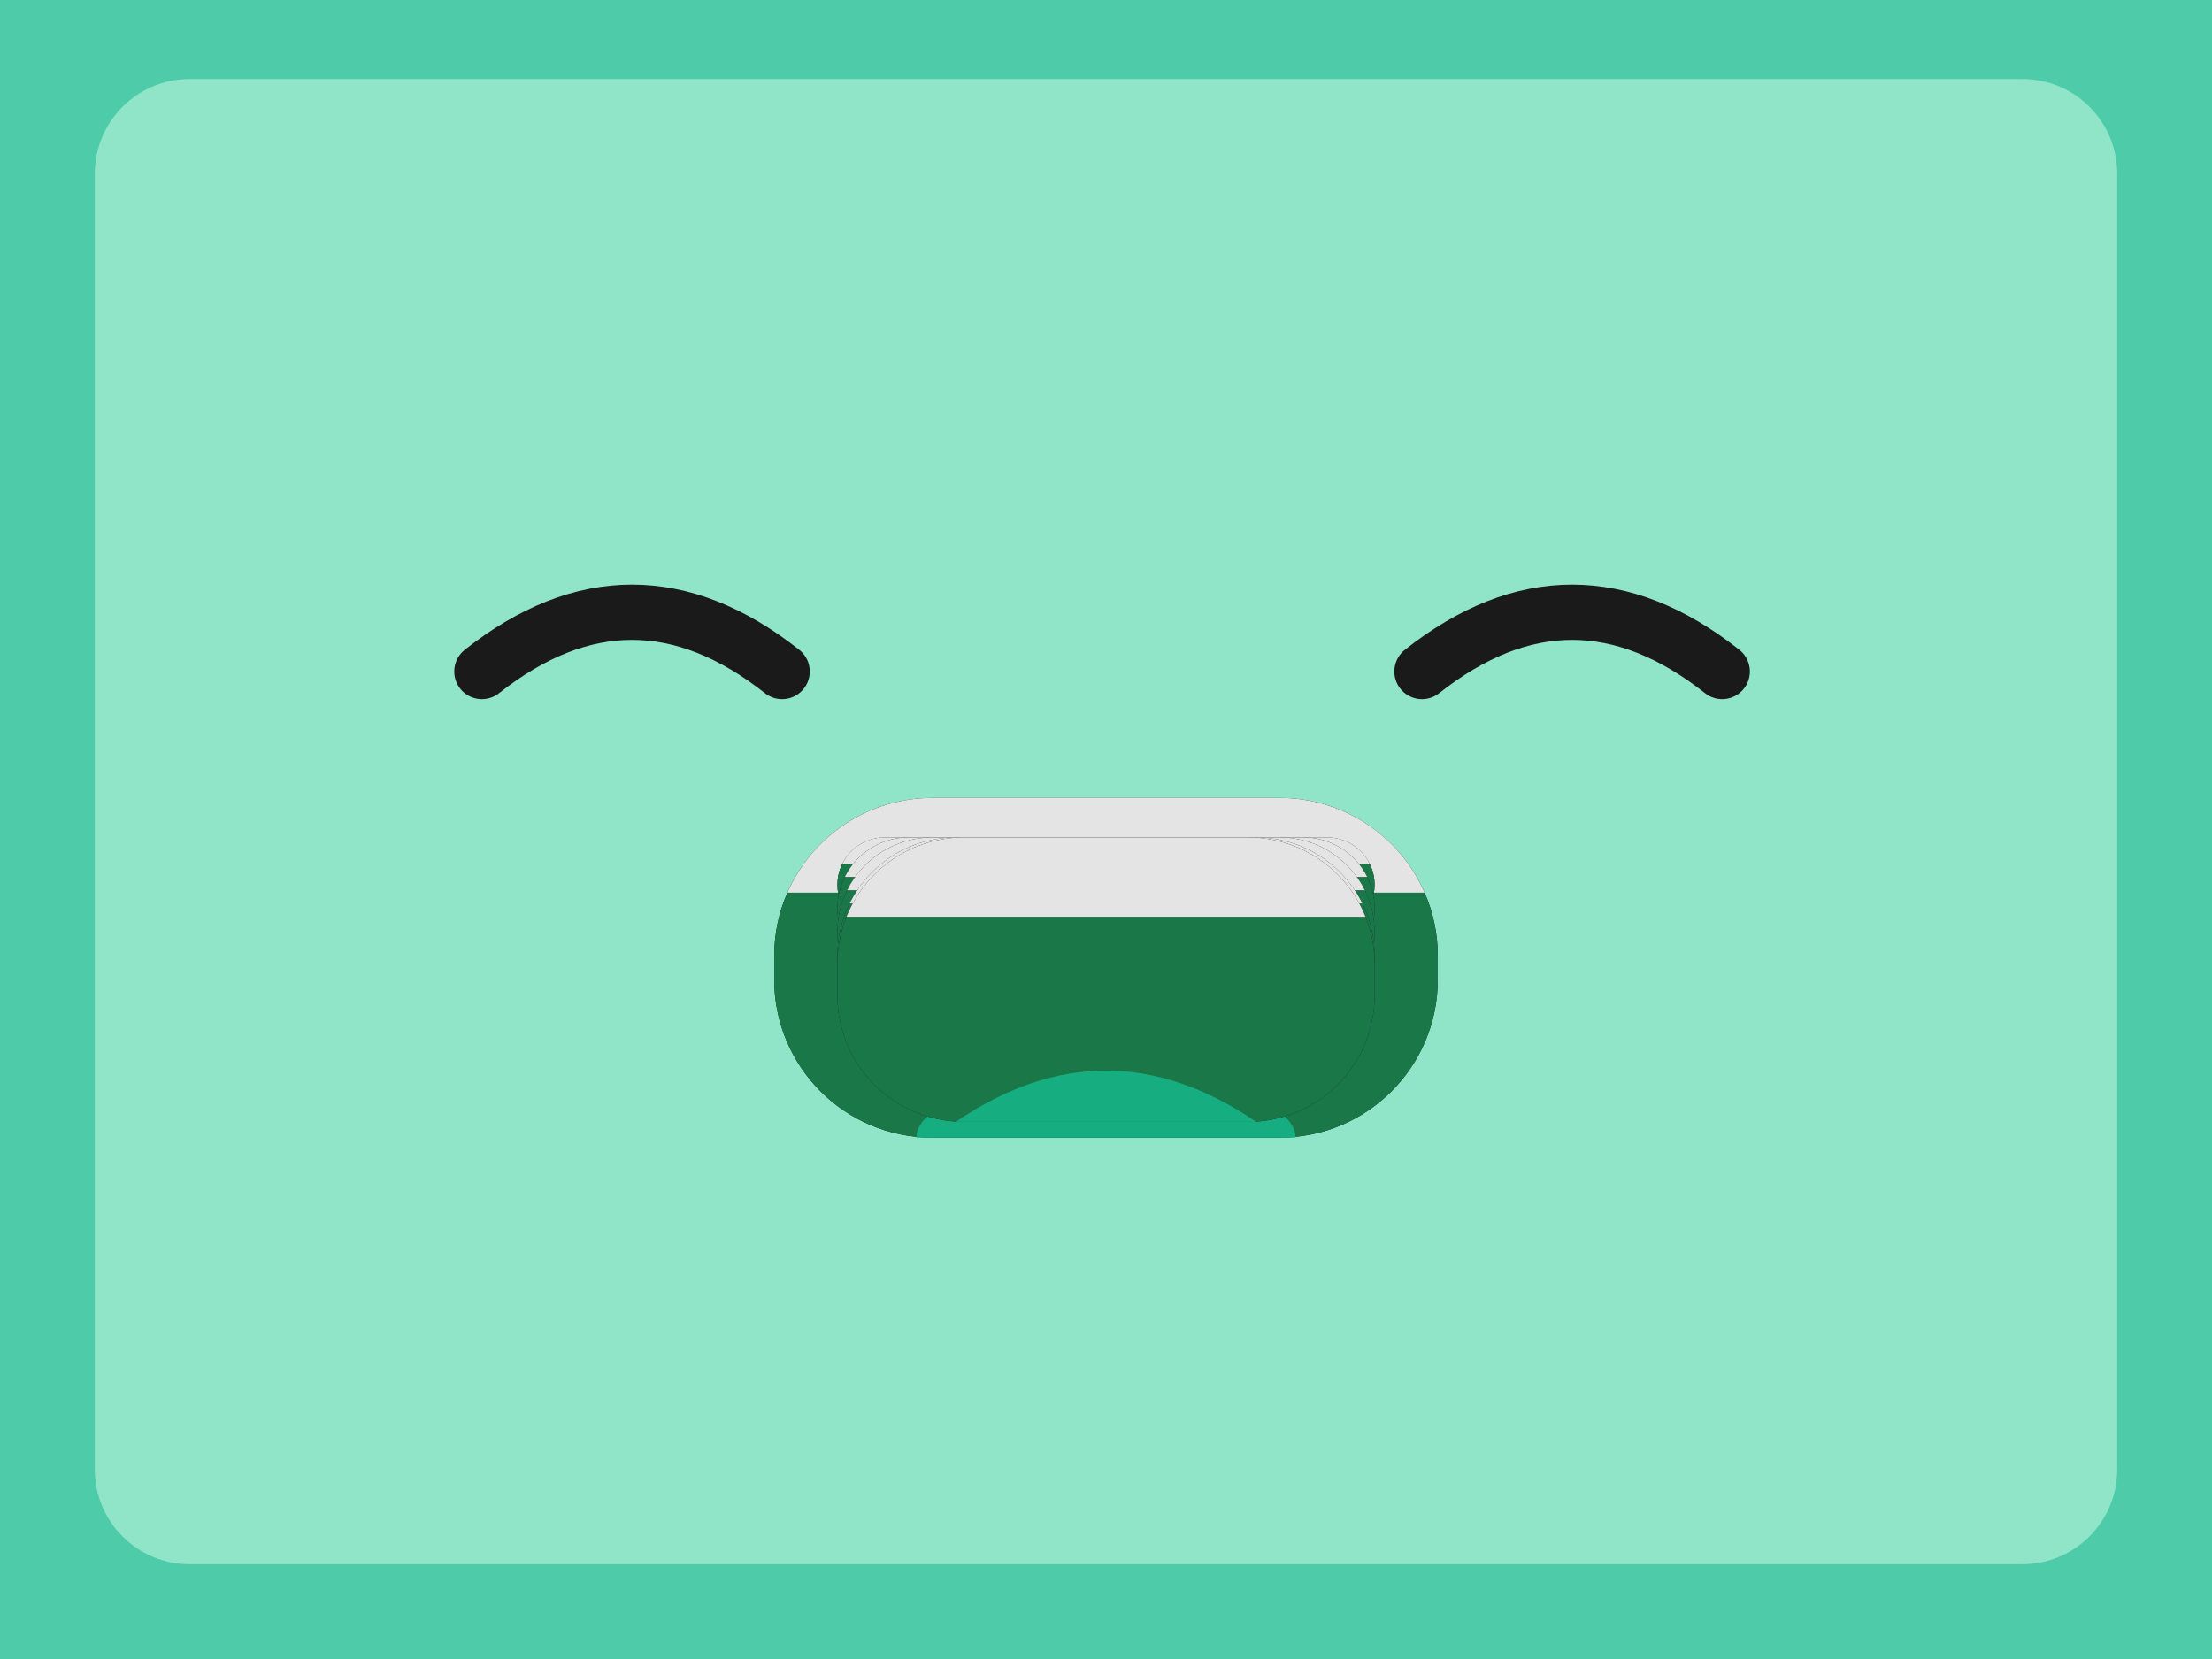
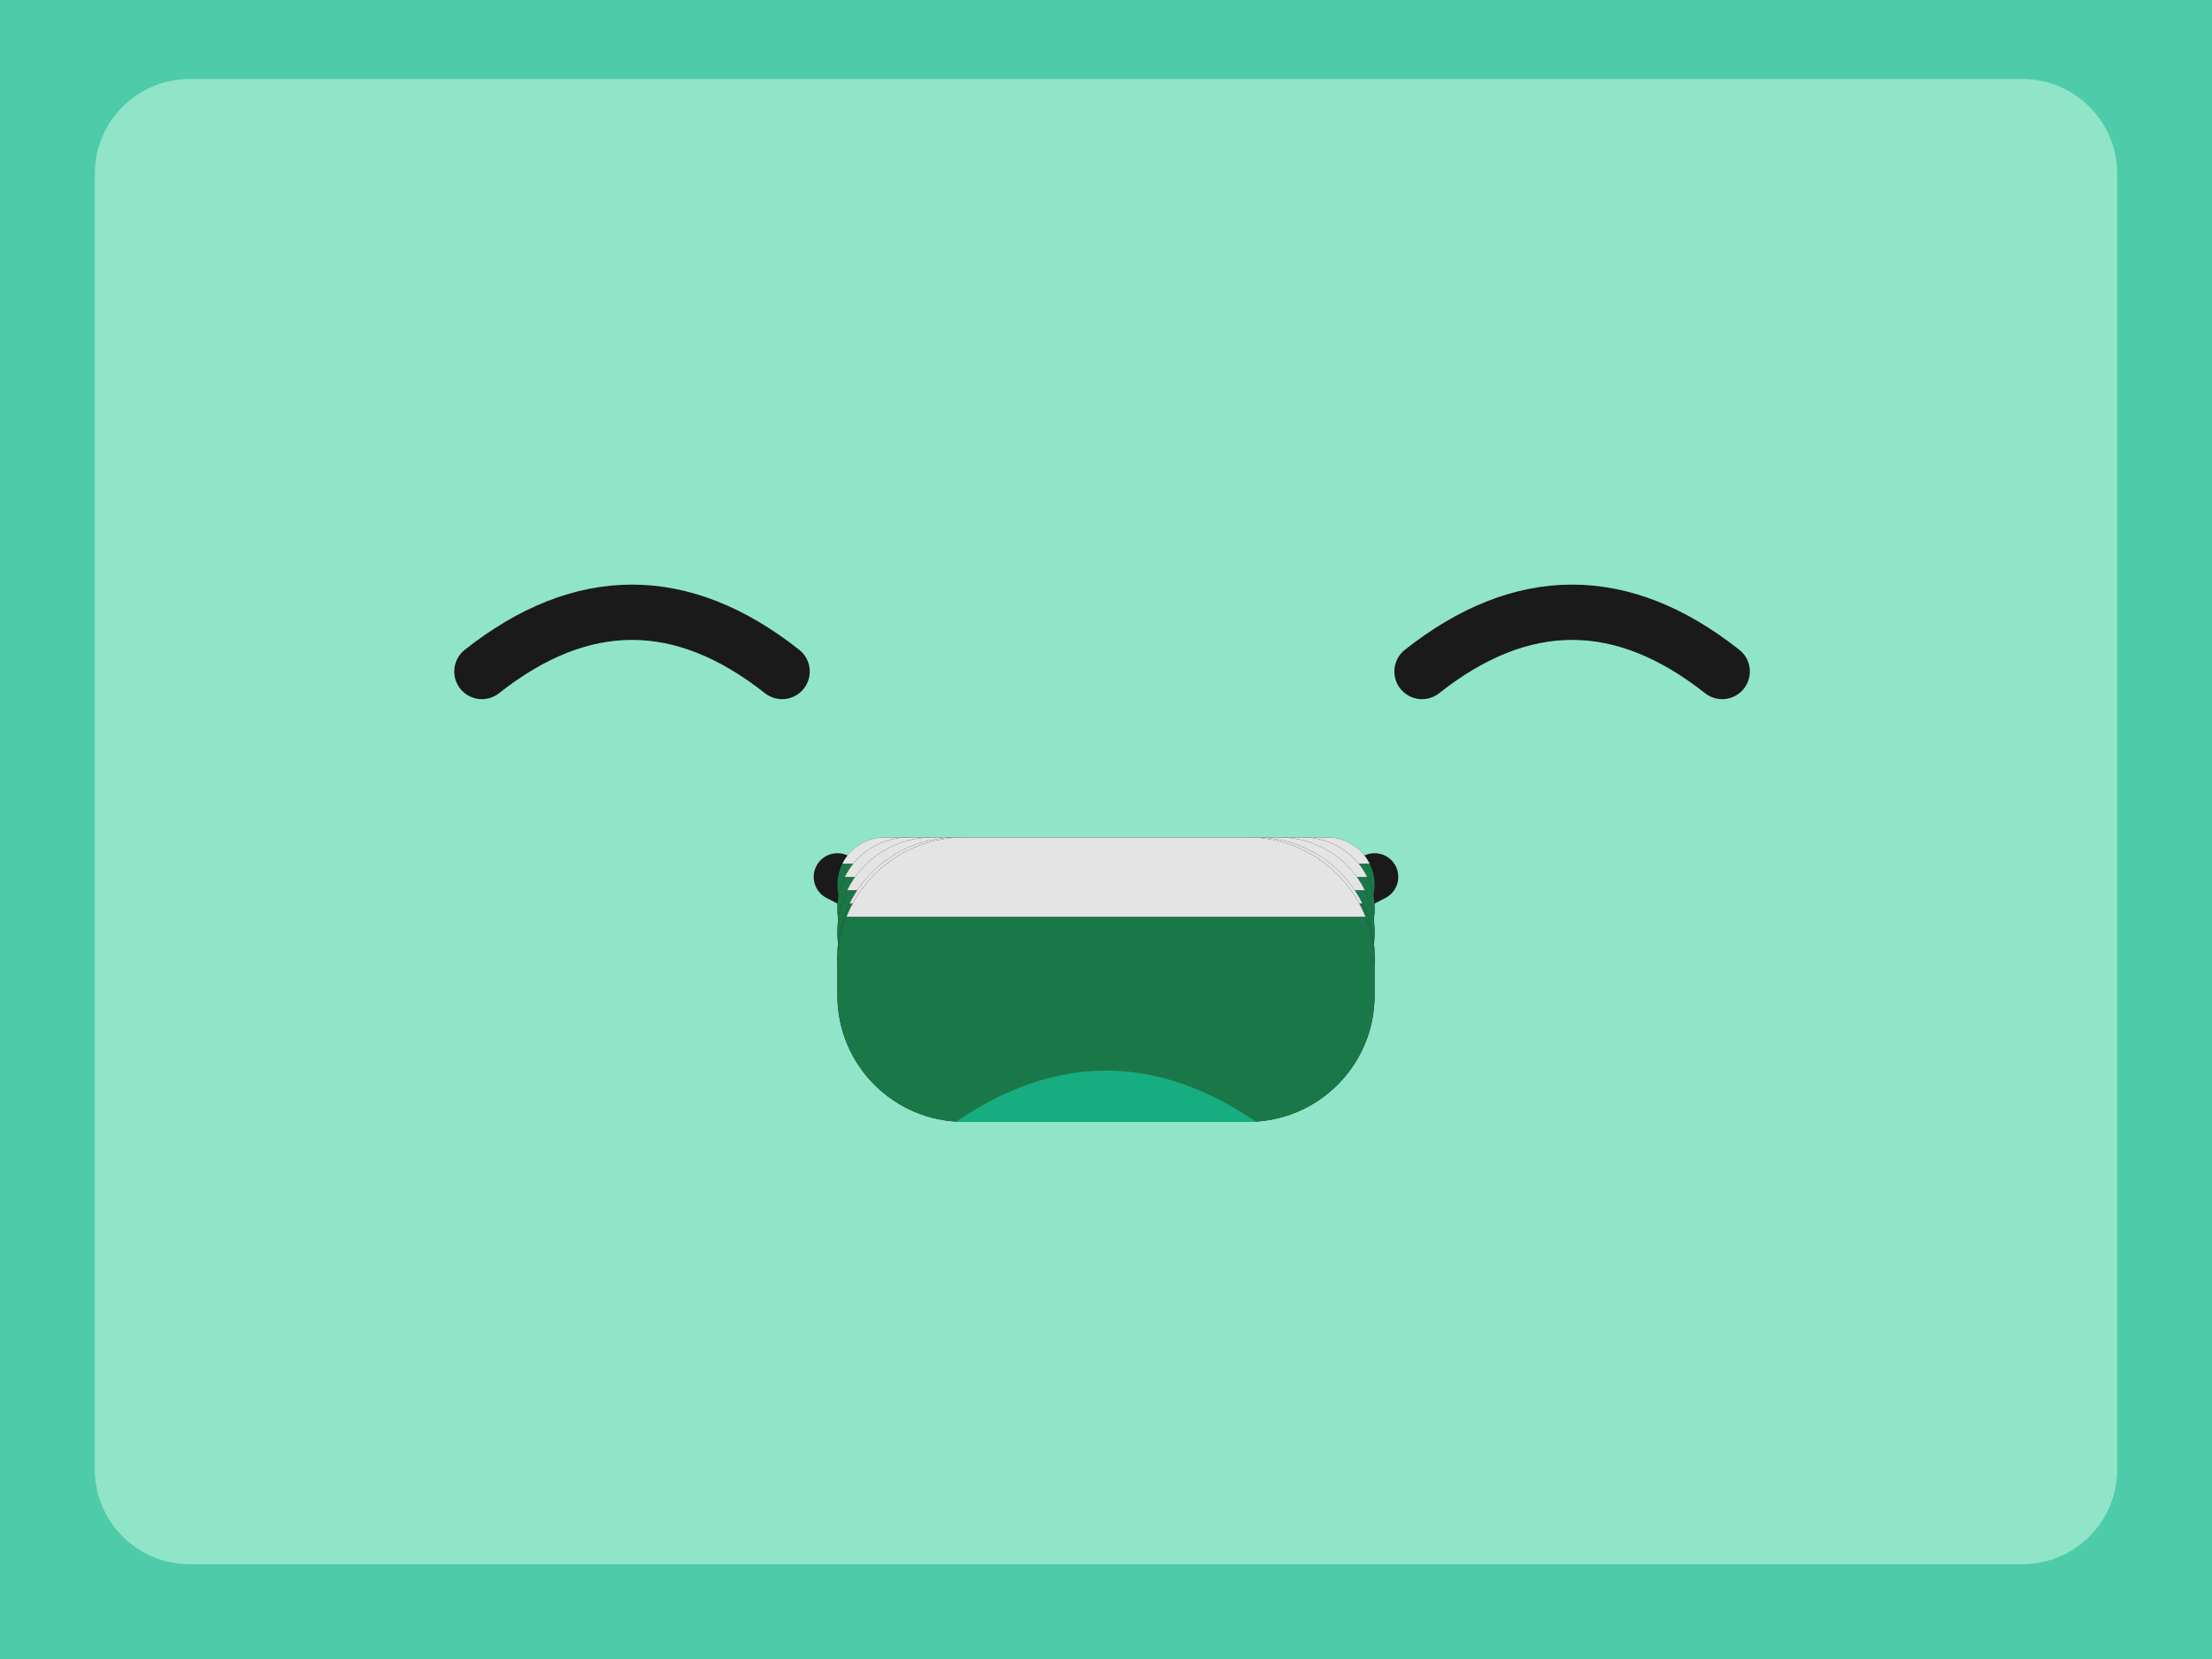
<svg xmlns="http://www.w3.org/2000/svg" viewBox="0 0 280 210">{{$m := or .m 0.0}}
  <rect x="0" y="0" width="280" height="210" fill="#4ECBA8" />
  <rect x="6" y="5" width="268" height="200" rx="26" ry="26" fill="#4ECBA8" />
  <rect x="12" y="10" width="256" height="188" rx="12" ry="12" fill="#90e5c8" />
  <path d="M 61 85 Q 80 70 99 85" stroke="#1a1a1a" stroke-width="7" fill="none" stroke-linecap="round" />
  <path d="M 180 85 Q 199 70 218 85" stroke="#1a1a1a" stroke-width="7" fill="none" stroke-linecap="round" />
  {{if eq $m 0.0}}
-   <rect x="98" y="101" width="84" height="43" rx="20" ry="20" fill="#1a1a1a" />
-   <path d="M 99.67 113 A 20 20 0 0 1 118 101 L 162 101 A 20 20 0 0 1 180.33 113 Z" fill="#e4e4e4" />
-   <path d="M 99.67 113 L 180.33 113 A 20 20 0 0 1 182 121 L 182 124 A 20 20 0 0 1 162 144 L 118 144 A 20 20 0 0 1 98 124 L 98 121 A 20 20 0 0 1 99.67 113 Z" fill="#1a7848" />
-   <path d="M 116 144 A 24 8 0 0 1 164 144 Z" fill="#16ae81" />
+   <path d="M 106 111 Q 140 129 174 111" stroke="#1a1a1a" stroke-width="6" fill="none" stroke-linecap="round" />
  {{else if lt $m 0.3}}
  <rect x="106" y="106" width="68" height="12" rx="6" ry="6" fill="#1a1a1a" />
  <path d="M 106.61 109.36 A 6.00 6.00 0 0 1 112.00 106.00 L 168.00 106.00 A 6.00 6.00 0 0 1 173.39 109.36 Z" fill="#e4e4e4" />
  <path d="M 106.61 109.36 L 173.39 109.36 A 6.00 6.00 0 0 1 174.00 112.00 L 174.00 112.00 A 6.00 6.00 0 0 1 168.00 118.00 L 112.00 118.00 A 6.00 6.00 0 0 1 106.00 112.00 L 106.00 112.00 A 6.00 6.00 0 0 1 106.61 109.36 Z" fill="#1a7848" />
  {{else if lt $m 0.5}}
  <rect x="106" y="106" width="68" height="18" rx="9" ry="9" fill="#1a1a1a" />
  <path d="M 106.92 111.04 A 9.00 9.00 0 0 1 115.00 106.00 L 165.00 106.00 A 9.00 9.00 0 0 1 173.08 111.04 Z" fill="#e4e4e4" />
  <path d="M 106.92 111.04 L 173.08 111.04 A 9.00 9.00 0 0 1 174.00 115.00 L 174.00 115.00 A 9.00 9.00 0 0 1 165.00 124.00 L 115.00 124.00 A 9.00 9.00 0 0 1 106.00 115.00 L 106.00 115.00 A 9.00 9.00 0 0 1 106.92 111.04 Z" fill="#1a7848" />
  {{else if lt $m 0.7}}
  <rect x="106" y="106" width="68" height="24" rx="12" ry="12" fill="#1a1a1a" />
  <path d="M 107.22 112.72 A 12.00 12.00 0 0 1 118.00 106.00 L 162.00 106.00 A 12.00 12.00 0 0 1 172.78 112.72 Z" fill="#e4e4e4" />
  <path d="M 107.22 112.72 L 172.78 112.72 A 12.00 12.00 0 0 1 174.00 118.00 L 174.00 118.00 A 12.00 12.00 0 0 1 162.00 130.00 L 118.00 130.00 A 12.00 12.00 0 0 1 106.00 118.00 L 106.00 118.00 A 12.00 12.00 0 0 1 107.22 112.72 Z" fill="#1a7848" />
  <path d="M 127.33 130.00 Q 140.00 121.36 152.67 130.00 Z" fill="#16ae81" />
  {{else if lt $m 0.9}}
  <rect x="106" y="106" width="68" height="30" rx="15" ry="15" fill="#1a1a1a" />
  <path d="M 107.53 114.40 A 15.00 15.00 0 0 1 121.00 106.00 L 159.00 106.00 A 15.00 15.00 0 0 1 172.47 114.40 Z" fill="#e4e4e4" />
  <path d="M 107.53 114.40 L 172.47 114.40 A 15.00 15.00 0 0 1 174.00 121.00 L 174.00 121.00 A 15.00 15.00 0 0 1 159.00 136.00 L 121.00 136.00 A 15.00 15.00 0 0 1 106.00 121.00 L 106.00 121.00 A 15.00 15.00 0 0 1 107.53 114.40 Z" fill="#1a7848" />
  <path d="M 124.17 136.00 Q 140.00 125.20 155.83 136.00 Z" fill="#16ae81" />
  {{else}}
  <rect x="106" y="106" width="68" height="36" rx="16" ry="16" fill="#1a1a1a" />
  <path d="M 107.14 116.08 A 16.00 16.00 0 0 1 122.00 106.00 L 158.00 106.00 A 16.00 16.00 0 0 1 172.86 116.08 Z" fill="#e4e4e4" />
  <path d="M 107.14 116.08 L 172.86 116.08 A 16.00 16.00 0 0 1 174.00 122.00 L 174.00 126.00 A 16.00 16.00 0 0 1 158.00 142.00 L 122.00 142.00 A 16.00 16.00 0 0 1 106.00 126.00 L 106.00 122.00 A 16.00 16.00 0 0 1 107.14 116.08 Z" fill="#1a7848" />
  <path d="M 121.00 142.00 Q 140.00 129.04 159.00 142.00 Z" fill="#16ae81" />
  {{end}}
</svg>
